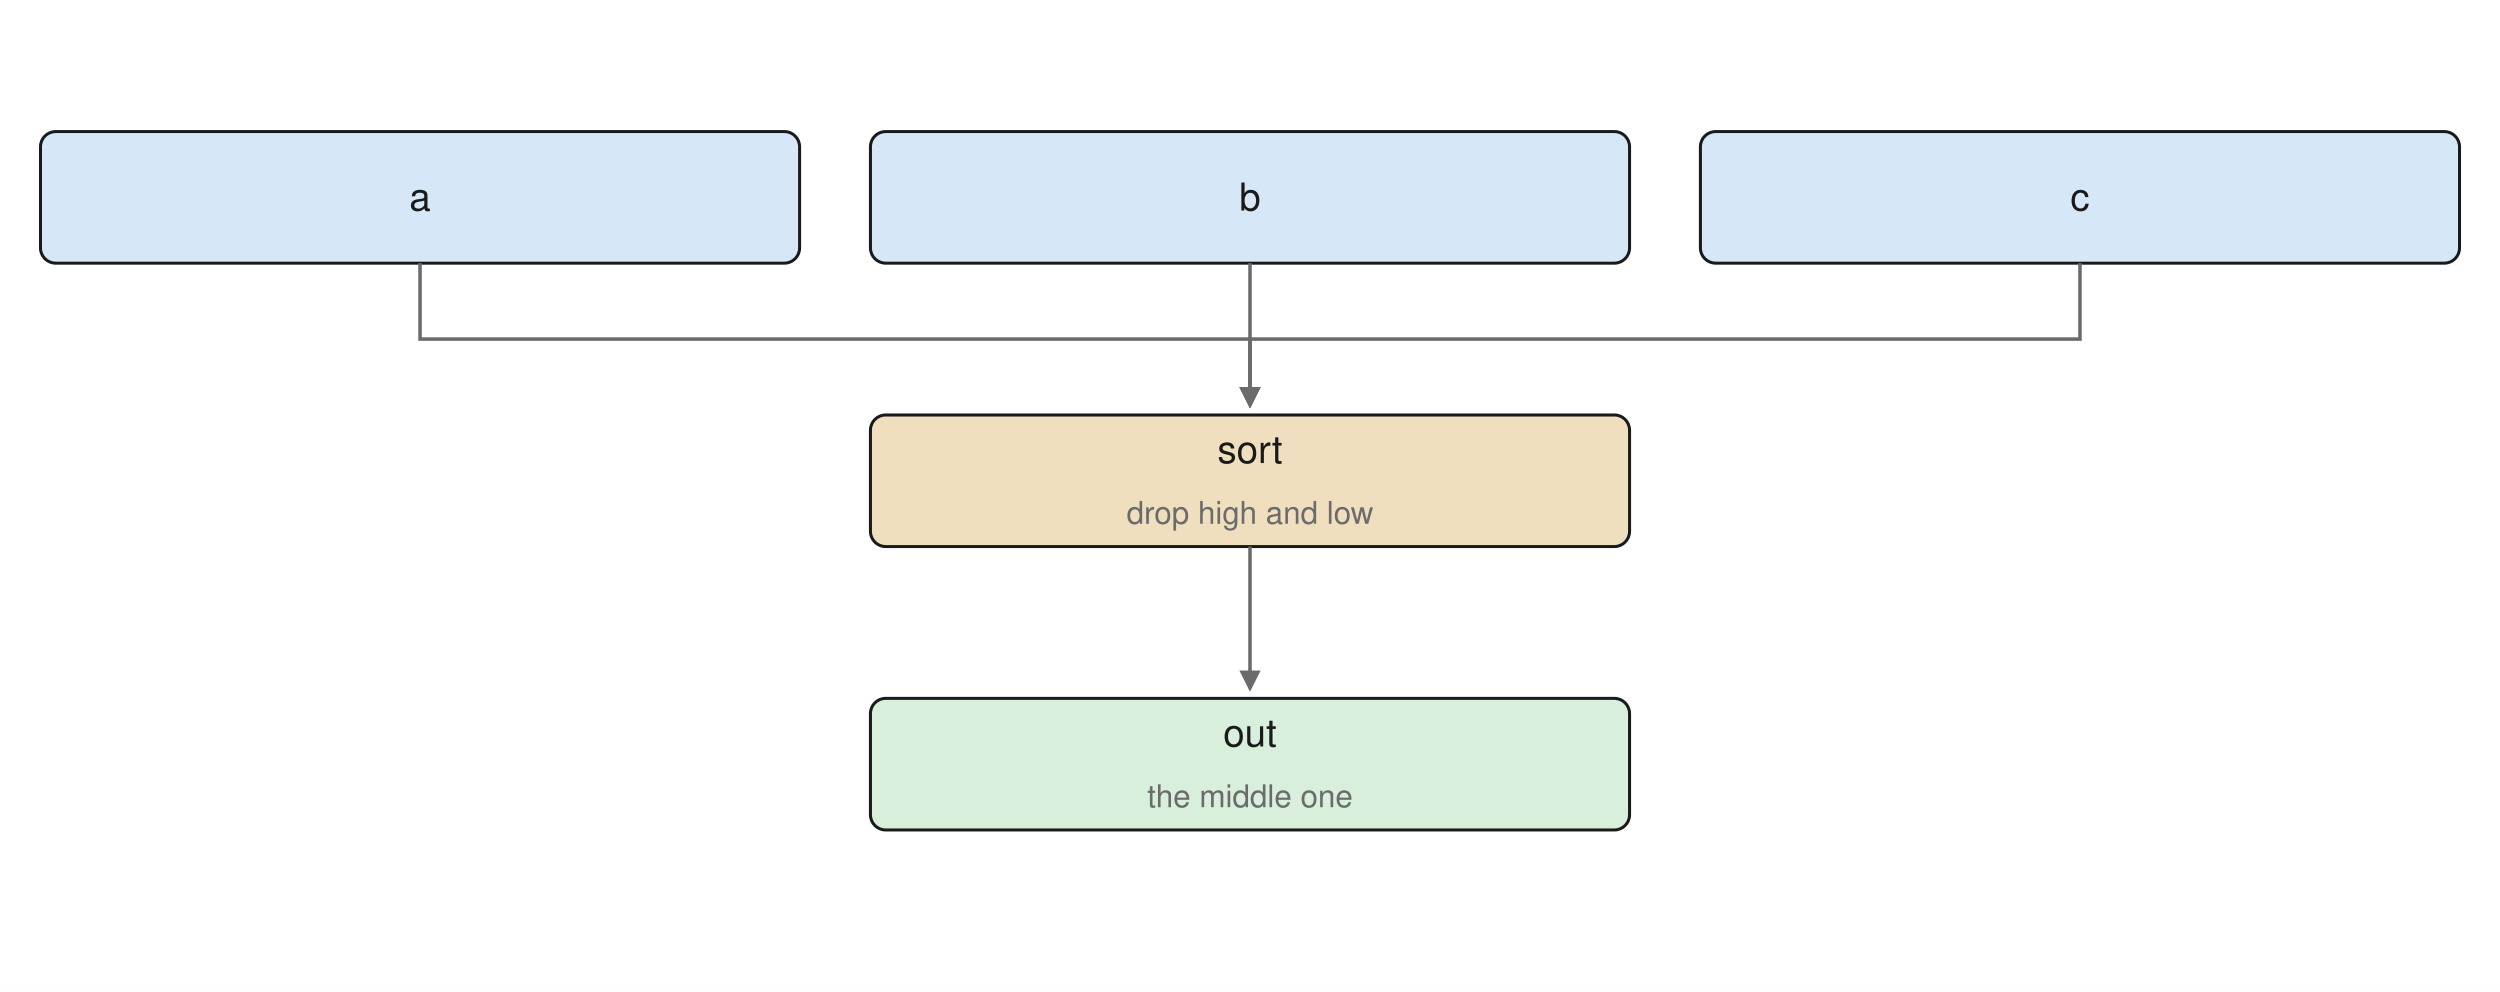
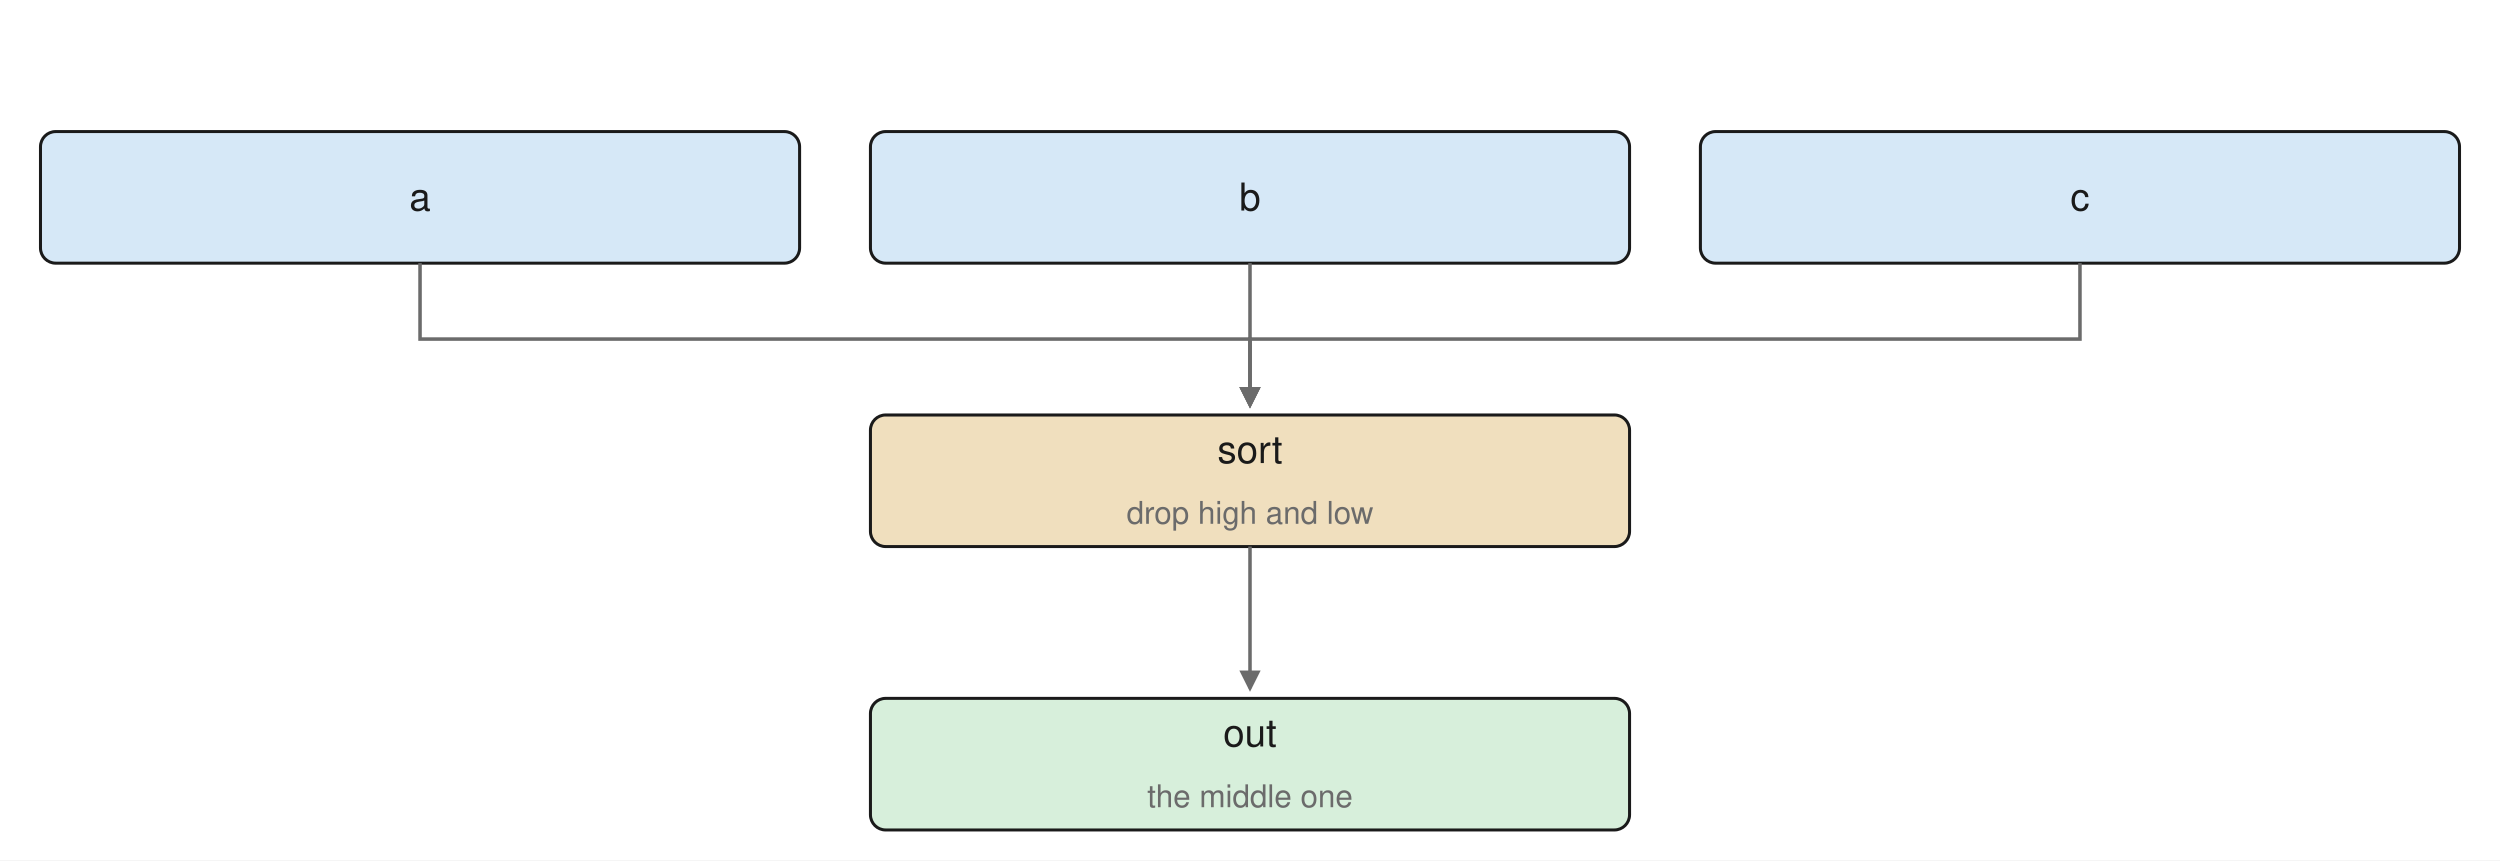
- <svg xmlns="http://www.w3.org/2000/svg" width="494" height="196" viewBox="0 0 494 196" style="max-width:100%;height:auto" content="&lt;mxfile host=&quot;app.diagrams.net&quot; type=&quot;device&quot;&gt;&lt;diagram id=&quot;block_MedianOf3&quot; name=&quot;block_MedianOf3&quot;&gt;&lt;mxGraphModel dx=&quot;494&quot; dy=&quot;196&quot; grid=&quot;0&quot; gridSize=&quot;10&quot; guides=&quot;1&quot; tooltips=&quot;1&quot; connect=&quot;1&quot; arrows=&quot;1&quot; fold=&quot;1&quot; page=&quot;1&quot; pageScale=&quot;1&quot; pageWidth=&quot;494&quot; pageHeight=&quot;196&quot; math=&quot;0&quot; shadow=&quot;0&quot;&gt;&lt;root&gt;&lt;mxCell id=&quot;0&quot;/&gt;&lt;mxCell id=&quot;1&quot; parent=&quot;0&quot;/&gt;&lt;mxCell id=&quot;n2&quot; value=&quot;a&quot; style=&quot;rounded=1;fillColor=#d6e8f7;strokeColor=#1a1a1a;whiteSpace=wrap;html=1;fontSize=8&quot; vertex=&quot;1&quot; parent=&quot;1&quot;&gt;&lt;mxGeometry x=&quot;8.0&quot; y=&quot;26&quot; width=&quot;150&quot; height=&quot;26&quot; as=&quot;geometry&quot;/&gt;&lt;/mxCell&gt;&lt;mxCell id=&quot;n3&quot; value=&quot;b&quot; style=&quot;rounded=1;fillColor=#d6e8f7;strokeColor=#1a1a1a;whiteSpace=wrap;html=1;fontSize=8&quot; vertex=&quot;1&quot; parent=&quot;1&quot;&gt;&lt;mxGeometry x=&quot;172.0&quot; y=&quot;26&quot; width=&quot;150&quot; height=&quot;26&quot; as=&quot;geometry&quot;/&gt;&lt;/mxCell&gt;&lt;mxCell id=&quot;n4&quot; value=&quot;c&quot; style=&quot;rounded=1;fillColor=#d6e8f7;strokeColor=#1a1a1a;whiteSpace=wrap;html=1;fontSize=8&quot; vertex=&quot;1&quot; parent=&quot;1&quot;&gt;&lt;mxGeometry x=&quot;336.0&quot; y=&quot;26&quot; width=&quot;150&quot; height=&quot;26&quot; as=&quot;geometry&quot;/&gt;&lt;/mxCell&gt;&lt;mxCell id=&quot;n5&quot; value=&quot;sort&quot; style=&quot;rounded=1;fillColor=#f0dfbe;strokeColor=#1a1a1a;whiteSpace=wrap;html=1;fontSize=8&quot; vertex=&quot;1&quot; parent=&quot;1&quot;&gt;&lt;mxGeometry x=&quot;172.0&quot; y=&quot;82&quot; width=&quot;150&quot; height=&quot;26&quot; as=&quot;geometry&quot;/&gt;&lt;/mxCell&gt;&lt;mxCell id=&quot;n6&quot; value=&quot;out&quot; style=&quot;rounded=1;fillColor=#d7efdb;strokeColor=#1a1a1a;whiteSpace=wrap;html=1;fontSize=8&quot; vertex=&quot;1&quot; parent=&quot;1&quot;&gt;&lt;mxGeometry x=&quot;172.0&quot; y=&quot;138&quot; width=&quot;150&quot; height=&quot;26&quot; as=&quot;geometry&quot;/&gt;&lt;/mxCell&gt;&lt;mxCell id=&quot;e7&quot; value=&quot;&quot; style=&quot;edgeStyle=none;html=1;strokeColor=#6b6b6b;endArrow=block&quot; edge=&quot;1&quot; parent=&quot;1&quot;&gt;&lt;mxGeometry relative=&quot;1&quot; as=&quot;geometry&quot;&gt;&lt;mxPoint x=&quot;83.0&quot; y=&quot;52&quot; as=&quot;sourcePoint&quot;/&gt;&lt;mxPoint x=&quot;247.0&quot; y=&quot;80&quot; as=&quot;targetPoint&quot;/&gt;&lt;Array as=&quot;points&quot;&gt;&lt;mxPoint x=&quot;83.0&quot; y=&quot;67.0&quot;/&gt;&lt;mxPoint x=&quot;247.0&quot; y=&quot;67.0&quot;/&gt;&lt;/Array&gt;&lt;/mxGeometry&gt;&lt;/mxCell&gt;&lt;mxCell id=&quot;e8&quot; value=&quot;&quot; style=&quot;edgeStyle=none;html=1;strokeColor=#6b6b6b;endArrow=block&quot; edge=&quot;1&quot; parent=&quot;1&quot;&gt;&lt;mxGeometry relative=&quot;1&quot; as=&quot;geometry&quot;&gt;&lt;mxPoint x=&quot;247.0&quot; y=&quot;52&quot; as=&quot;sourcePoint&quot;/&gt;&lt;mxPoint x=&quot;247.0&quot; y=&quot;80&quot; as=&quot;targetPoint&quot;/&gt;&lt;/mxGeometry&gt;&lt;/mxCell&gt;&lt;mxCell id=&quot;e9&quot; value=&quot;&quot; style=&quot;edgeStyle=none;html=1;strokeColor=#6b6b6b;endArrow=block&quot; edge=&quot;1&quot; parent=&quot;1&quot;&gt;&lt;mxGeometry relative=&quot;1&quot; as=&quot;geometry&quot;&gt;&lt;mxPoint x=&quot;411.0&quot; y=&quot;52&quot; as=&quot;sourcePoint&quot;/&gt;&lt;mxPoint x=&quot;247.0&quot; y=&quot;80&quot; as=&quot;targetPoint&quot;/&gt;&lt;Array as=&quot;points&quot;&gt;&lt;mxPoint x=&quot;411.0&quot; y=&quot;67.0&quot;/&gt;&lt;mxPoint x=&quot;247.0&quot; y=&quot;67.0&quot;/&gt;&lt;/Array&gt;&lt;/mxGeometry&gt;&lt;/mxCell&gt;&lt;mxCell id=&quot;e10&quot; value=&quot;&quot; style=&quot;edgeStyle=none;html=1;strokeColor=#6b6b6b;endArrow=block&quot; edge=&quot;1&quot; parent=&quot;1&quot;&gt;&lt;mxGeometry relative=&quot;1&quot; as=&quot;geometry&quot;&gt;&lt;mxPoint x=&quot;247.0&quot; y=&quot;108&quot; as=&quot;sourcePoint&quot;/&gt;&lt;mxPoint x=&quot;247.0&quot; y=&quot;136&quot; as=&quot;targetPoint&quot;/&gt;&lt;/mxGeometry&gt;&lt;/mxCell&gt;&lt;/root&gt;&lt;/mxGraphModel&gt;&lt;/diagram&gt;&lt;/mxfile&gt;">
+ <svg xmlns="http://www.w3.org/2000/svg" width="494" height="170" viewBox="0 0 494 170" style="max-width:100%;height:auto" content="&lt;mxfile host=&quot;app.diagrams.net&quot; type=&quot;device&quot;&gt;&lt;diagram id=&quot;block_MedianOf3&quot; name=&quot;block_MedianOf3&quot;&gt;&lt;mxGraphModel dx=&quot;494&quot; dy=&quot;170&quot; grid=&quot;0&quot; gridSize=&quot;10&quot; guides=&quot;1&quot; tooltips=&quot;1&quot; connect=&quot;1&quot; arrows=&quot;1&quot; fold=&quot;1&quot; page=&quot;1&quot; pageScale=&quot;1&quot; pageWidth=&quot;494&quot; pageHeight=&quot;170&quot; math=&quot;0&quot; shadow=&quot;0&quot;&gt;&lt;root&gt;&lt;mxCell id=&quot;0&quot;/&gt;&lt;mxCell id=&quot;1&quot; parent=&quot;0&quot;/&gt;&lt;mxCell id=&quot;n2&quot; value=&quot;a&quot; style=&quot;rounded=1;fillColor=#d6e8f7;strokeColor=#1a1a1a;whiteSpace=wrap;html=1;fontSize=8&quot; vertex=&quot;1&quot; parent=&quot;1&quot;&gt;&lt;mxGeometry x=&quot;8.0&quot; y=&quot;26&quot; width=&quot;150&quot; height=&quot;26&quot; as=&quot;geometry&quot;/&gt;&lt;/mxCell&gt;&lt;mxCell id=&quot;n3&quot; value=&quot;b&quot; style=&quot;rounded=1;fillColor=#d6e8f7;strokeColor=#1a1a1a;whiteSpace=wrap;html=1;fontSize=8&quot; vertex=&quot;1&quot; parent=&quot;1&quot;&gt;&lt;mxGeometry x=&quot;172.0&quot; y=&quot;26&quot; width=&quot;150&quot; height=&quot;26&quot; as=&quot;geometry&quot;/&gt;&lt;/mxCell&gt;&lt;mxCell id=&quot;n4&quot; value=&quot;c&quot; style=&quot;rounded=1;fillColor=#d6e8f7;strokeColor=#1a1a1a;whiteSpace=wrap;html=1;fontSize=8&quot; vertex=&quot;1&quot; parent=&quot;1&quot;&gt;&lt;mxGeometry x=&quot;336.0&quot; y=&quot;26&quot; width=&quot;150&quot; height=&quot;26&quot; as=&quot;geometry&quot;/&gt;&lt;/mxCell&gt;&lt;mxCell id=&quot;n5&quot; value=&quot;sort&quot; style=&quot;rounded=1;fillColor=#f0dfbe;strokeColor=#1a1a1a;whiteSpace=wrap;html=1;fontSize=8&quot; vertex=&quot;1&quot; parent=&quot;1&quot;&gt;&lt;mxGeometry x=&quot;172.0&quot; y=&quot;82&quot; width=&quot;150&quot; height=&quot;26&quot; as=&quot;geometry&quot;/&gt;&lt;/mxCell&gt;&lt;mxCell id=&quot;n6&quot; value=&quot;out&quot; style=&quot;rounded=1;fillColor=#d7efdb;strokeColor=#1a1a1a;whiteSpace=wrap;html=1;fontSize=8&quot; vertex=&quot;1&quot; parent=&quot;1&quot;&gt;&lt;mxGeometry x=&quot;172.0&quot; y=&quot;138&quot; width=&quot;150&quot; height=&quot;26&quot; as=&quot;geometry&quot;/&gt;&lt;/mxCell&gt;&lt;mxCell id=&quot;e7&quot; value=&quot;&quot; style=&quot;edgeStyle=none;html=1;strokeColor=#6b6b6b;endArrow=block&quot; edge=&quot;1&quot; parent=&quot;1&quot;&gt;&lt;mxGeometry relative=&quot;1&quot; as=&quot;geometry&quot;&gt;&lt;mxPoint x=&quot;83.0&quot; y=&quot;52&quot; as=&quot;sourcePoint&quot;/&gt;&lt;mxPoint x=&quot;247.0&quot; y=&quot;80&quot; as=&quot;targetPoint&quot;/&gt;&lt;Array as=&quot;points&quot;&gt;&lt;mxPoint x=&quot;83.0&quot; y=&quot;67.0&quot;/&gt;&lt;mxPoint x=&quot;247.0&quot; y=&quot;67.0&quot;/&gt;&lt;/Array&gt;&lt;/mxGeometry&gt;&lt;/mxCell&gt;&lt;mxCell id=&quot;e8&quot; value=&quot;&quot; style=&quot;edgeStyle=none;html=1;strokeColor=#6b6b6b;endArrow=block&quot; edge=&quot;1&quot; parent=&quot;1&quot;&gt;&lt;mxGeometry relative=&quot;1&quot; as=&quot;geometry&quot;&gt;&lt;mxPoint x=&quot;247.0&quot; y=&quot;52&quot; as=&quot;sourcePoint&quot;/&gt;&lt;mxPoint x=&quot;247.0&quot; y=&quot;80&quot; as=&quot;targetPoint&quot;/&gt;&lt;/mxGeometry&gt;&lt;/mxCell&gt;&lt;mxCell id=&quot;e9&quot; value=&quot;&quot; style=&quot;edgeStyle=none;html=1;strokeColor=#6b6b6b;endArrow=block&quot; edge=&quot;1&quot; parent=&quot;1&quot;&gt;&lt;mxGeometry relative=&quot;1&quot; as=&quot;geometry&quot;&gt;&lt;mxPoint x=&quot;411.0&quot; y=&quot;52&quot; as=&quot;sourcePoint&quot;/&gt;&lt;mxPoint x=&quot;247.0&quot; y=&quot;80&quot; as=&quot;targetPoint&quot;/&gt;&lt;Array as=&quot;points&quot;&gt;&lt;mxPoint x=&quot;411.0&quot; y=&quot;67.0&quot;/&gt;&lt;mxPoint x=&quot;247.0&quot; y=&quot;67.0&quot;/&gt;&lt;/Array&gt;&lt;/mxGeometry&gt;&lt;/mxCell&gt;&lt;mxCell id=&quot;e10&quot; value=&quot;&quot; style=&quot;edgeStyle=none;html=1;strokeColor=#6b6b6b;endArrow=block&quot; edge=&quot;1&quot; parent=&quot;1&quot;&gt;&lt;mxGeometry relative=&quot;1&quot; as=&quot;geometry&quot;&gt;&lt;mxPoint x=&quot;247.0&quot; y=&quot;108&quot; as=&quot;sourcePoint&quot;/&gt;&lt;mxPoint x=&quot;247.0&quot; y=&quot;136&quot; as=&quot;targetPoint&quot;/&gt;&lt;/mxGeometry&gt;&lt;/mxCell&gt;&lt;/root&gt;&lt;/mxGraphModel&gt;&lt;/diagram&gt;&lt;/mxfile&gt;">
  <defs>
    <marker id="a" markerWidth="6" markerHeight="6" refX="5" refY="3" orient="auto">
      <path d="M0,0 L6,3 L0,6 z" fill="#6b6b6b" />
    </marker>
  </defs>
-   <rect width="494" height="196" fill="#ffffff" />
+   <rect width="494" height="170" fill="#ffffff" />
  <rect x="8.0" y="26" width="150" height="26" rx="3" fill="#d6e8f7" stroke="#1a1a1a" stroke-width="0.6" />
  <text x="83.0" y="41.6" font-family="Helvetica,Arial,sans-serif" font-size="7.6" fill="#1a1a1a" text-anchor="middle">a</text>
  <rect x="172.0" y="26" width="150" height="26" rx="3" fill="#d6e8f7" stroke="#1a1a1a" stroke-width="0.6" />
  <text x="247.0" y="41.6" font-family="Helvetica,Arial,sans-serif" font-size="7.6" fill="#1a1a1a" text-anchor="middle">b</text>
  <rect x="336.0" y="26" width="150" height="26" rx="3" fill="#d6e8f7" stroke="#1a1a1a" stroke-width="0.6" />
  <text x="411.0" y="41.6" font-family="Helvetica,Arial,sans-serif" font-size="7.6" fill="#1a1a1a" text-anchor="middle">c</text>
  <rect x="172.0" y="82" width="150" height="26" rx="3" fill="#f0dfbe" stroke="#1a1a1a" stroke-width="0.6" />
  <text x="247.0" y="91.5" font-family="Helvetica,Arial,sans-serif" font-size="7.6" fill="#1a1a1a" text-anchor="middle">sort</text>
  <text x="247.0" y="103.5" font-family="Helvetica,Arial,sans-serif" font-size="6.2" fill="#6b6b6b" text-anchor="middle">drop high and low</text>
  <rect x="172.0" y="138" width="150" height="26" rx="3" fill="#d7efdb" stroke="#1a1a1a" stroke-width="0.6" />
  <text x="247.0" y="147.5" font-family="Helvetica,Arial,sans-serif" font-size="7.6" fill="#1a1a1a" text-anchor="middle">out</text>
  <text x="247.0" y="159.5" font-family="Helvetica,Arial,sans-serif" font-size="6.2" fill="#6b6b6b" text-anchor="middle">the middle one</text>
  <polyline points="83.0,52 83.0,67.0 247.0,67.0 247.0,80" fill="none" stroke="#6b6b6b" stroke-width="0.7" marker-end="url(#a)" />
  <polyline points="247.0,52 247.0,80" fill="none" stroke="#6b6b6b" stroke-width="0.7" marker-end="url(#a)" />
  <polyline points="411.0,52 411.0,67.0 247.0,67.0 247.0,80" fill="none" stroke="#6b6b6b" stroke-width="0.7" marker-end="url(#a)" />
  <polyline points="247.0,108 247.0,136" fill="none" stroke="#6b6b6b" stroke-width="0.7" marker-end="url(#a)" />
</svg>
